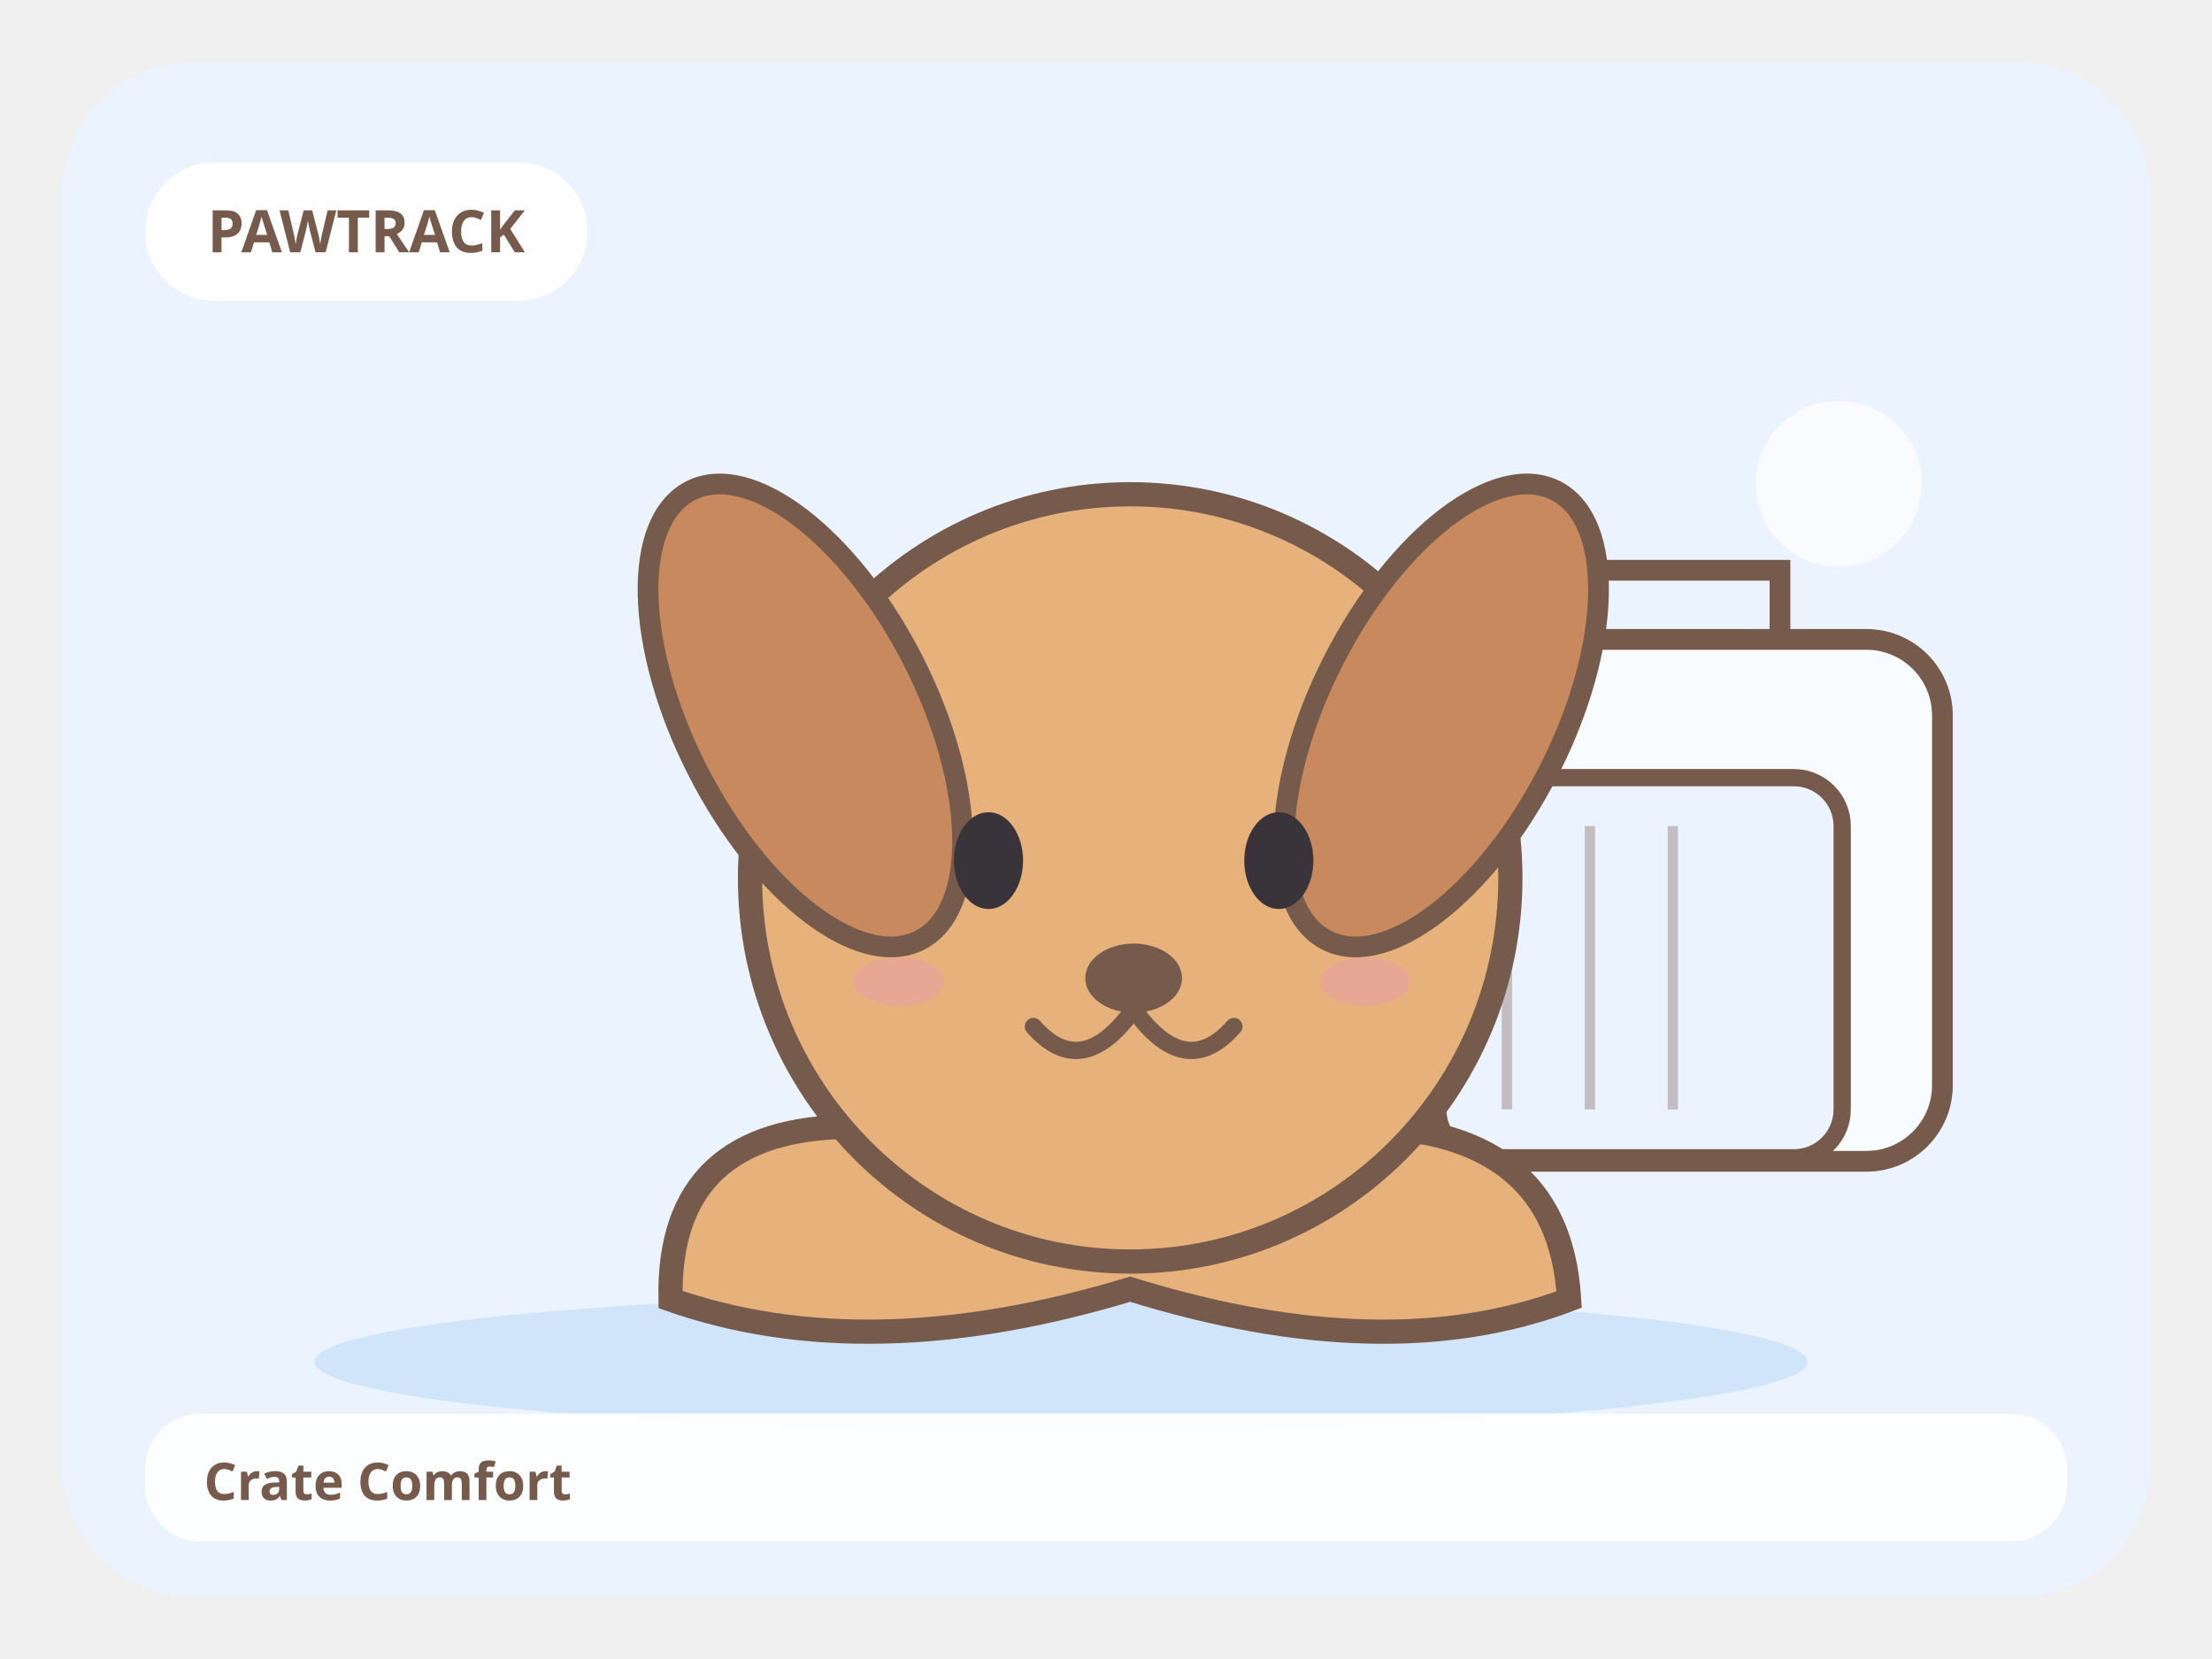
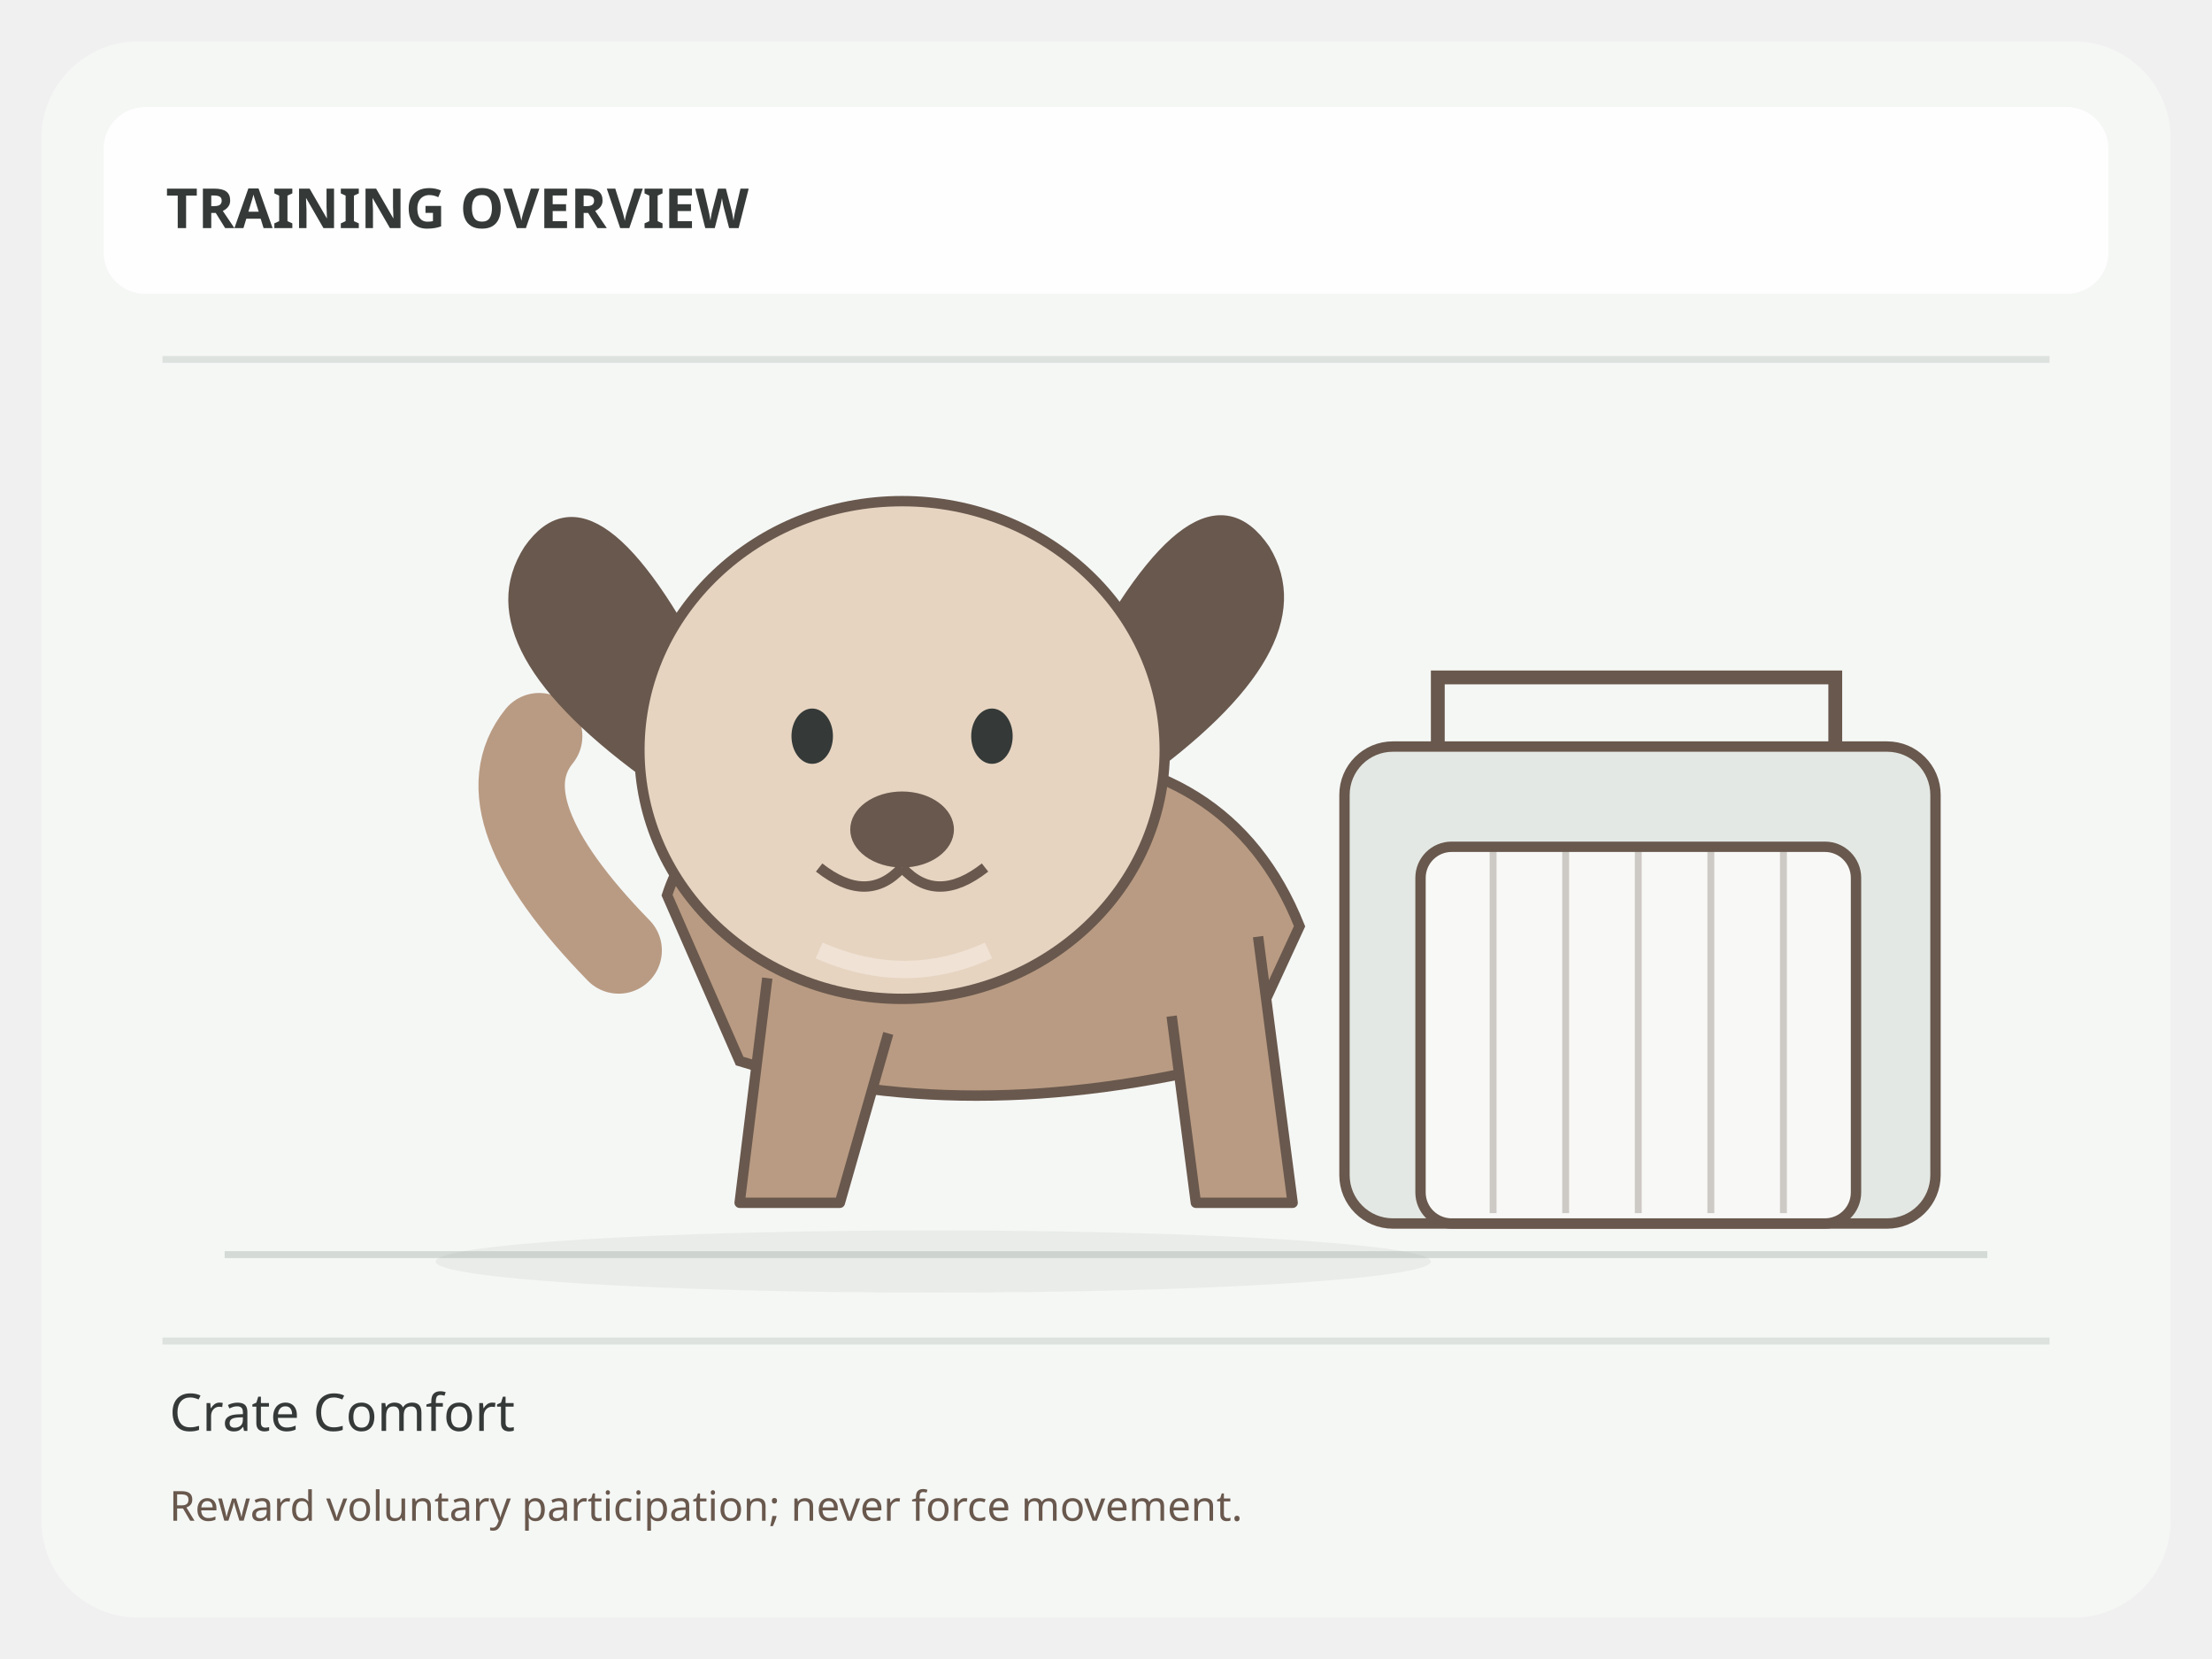
<svg xmlns="http://www.w3.org/2000/svg" viewBox="0 0 640 480" role="img" aria-labelledby="title description">
-   <rect x="18" y="18" width="604" height="444" rx="38" fill="#EAF3FF" />
-   <ellipse cx="307" cy="394" rx="216" ry="20" fill="#83B8EA" opacity=".25" />
-   <circle cx="532" cy="140" r="24" fill="white" opacity=".7" />
-   <rect x="388" y="185" width="174" height="151" rx="22" fill="#F8FBFF" stroke="#765A4B" stroke-width="6" />
-   <rect x="416" y="225" width="117" height="110" rx="14" fill="#EAF3FF" stroke="#765A4B" stroke-width="5" />
-   <path d="M432 185v-20h83v20" fill="none" stroke="#765A4B" stroke-width="6" />
-   <path d="M436 239v82m24-82v82m24-82v82" stroke="#765A4B" stroke-width="3" opacity=".35" />
-   <g transform="translate(48 0)">
-     <path d="M199 326q-54 0-53 50 57 20 133-3 74 23 127 3-3-51-64-50" fill="#E6B17A" stroke="#765A4B" stroke-width="7" />
-     <ellipse cx="279" cy="254" rx="110" ry="111" fill="#E6B17A" stroke="#765A4B" stroke-width="7" />
-     <ellipse cx="185" cy="207" rx="35" ry="73" transform="rotate(-27 185 207)" fill="#C9895E" stroke="#765A4B" stroke-width="6" />
-     <ellipse cx="369" cy="207" rx="35" ry="73" transform="rotate(27 369 207)" fill="#C9895E" stroke="#765A4B" stroke-width="6" />
-     <ellipse cx="238" cy="249" rx="10" ry="14" fill="#39343A" />
-     <ellipse cx="322" cy="249" rx="10" ry="14" fill="#39343A" />
-     <ellipse cx="280" cy="283" rx="14" ry="10" fill="#765A4B" />
-     <path d="M280 292q-15 21-29 5m29-5q15 21 29 5" stroke="#765A4B" stroke-width="5" fill="none" stroke-linecap="round" />
-     <ellipse cx="212" cy="284" rx="13" ry="7" fill="#E9A0A5" opacity=".6" />
-     <ellipse cx="347" cy="284" rx="13" ry="7" fill="#E9A0A5" opacity=".6" />
+   <rect x="12" y="12" width="616" height="456" rx="28" fill="#F5F7F5" />
+   <rect x="30" y="31" width="580" height="54" rx="12" fill="#FFFFFF" opacity=".9" />
+   <text x="48" y="66" font-family="sans-serif" font-size="16" font-weight="700" fill="#353A38">TRAINING OVERVIEW</text>
+   <path d="M47 104h546" stroke="#DDE2DF" stroke-width="2" />
+   <path d="M65 363h510" stroke="#D4DAD6" stroke-width="2" />
+   <ellipse cx="270" cy="365" rx="144" ry="9" fill="#A9B0AB" opacity=".15" />
+   <rect x="389" y="216" width="171" height="138" rx="14" fill="#E3E8E4" stroke="#69584D" stroke-width="3" />
+   <path d="M416 216v-20h115v20" fill="none" stroke="#69584D" stroke-width="4" />
+   <rect x="411" y="245" width="126" height="109" rx="9" fill="#F8F9F7" stroke="#69584D" stroke-width="3" />
+   <path d="M432 246v105m21-105v105m21-105v105m21-105v105m21-105v105" stroke="#69584D" stroke-width="2" opacity=".3" />
+   <g transform="translate(0 0)">
+     <path d="M179 275Q139 234 156 213" fill="none" stroke="#B99B83" stroke-width="25" stroke-linecap="round" />
+     <path d="M193 259Q208 213 296 218Q356 218 376 268L358 307Q279 327 214 307Z" fill="#B99B83" stroke="#69584D" stroke-width="3" />
+     <path d="M222 283l-8 65h29l14-49m82-5 7 54h28l-10-77" fill="#B99B83" stroke="#69584D" stroke-width="3" stroke-linejoin="round" />
+     <path d="M205 197q-33-65-52-38-18 28 37 67m123-30q34-65 53-37 17 28-38 67" fill="#69584D" stroke="#69584D" stroke-width="3" />
+     <ellipse cx="261" cy="217" rx="76" ry="72" fill="#E6D4C1" stroke="#69584D" stroke-width="3" />
+     <ellipse cx="235" cy="213" rx="6" ry="8" fill="#353A38" />
+     <ellipse cx="287" cy="213" rx="6" ry="8" fill="#353A38" />
+     <ellipse cx="261" cy="240" rx="15" ry="11" fill="#69584D" />
+     <path d="M261 251q-10 11-24 0m24 0q10 11 24 0" stroke="#69584D" stroke-width="3" fill="none" />
+     <path d="M237 275q25 11 49 0" stroke="#F2E6D9" stroke-width="5" fill="none" opacity=".8" />
  </g>
-   <rect x="42" y="47" width="128" height="40" rx="20" fill="white" />
-   <text x="60" y="73" font-family="sans-serif" font-size="17" font-weight="700" fill="#765A4B">PAWTRACK</text>
-   <rect x="42" y="409" width="556" height="37" rx="16" fill="white" opacity=".91" />
-   <text x="59" y="434" font-family="sans-serif" font-size="15" font-weight="600" fill="#765A4B">Crate Comfort</text>
+   <path d="M47 388h546" stroke="#DDE2DF" stroke-width="2" />
+   <text x="49" y="414" font-family="sans-serif" font-size="15" fill="#353A38">Crate Comfort</text>
+   <text x="49" y="440" font-family="sans-serif" font-size="12" fill="#69584D">Reward voluntary participation; never force movement.</text>
</svg>
